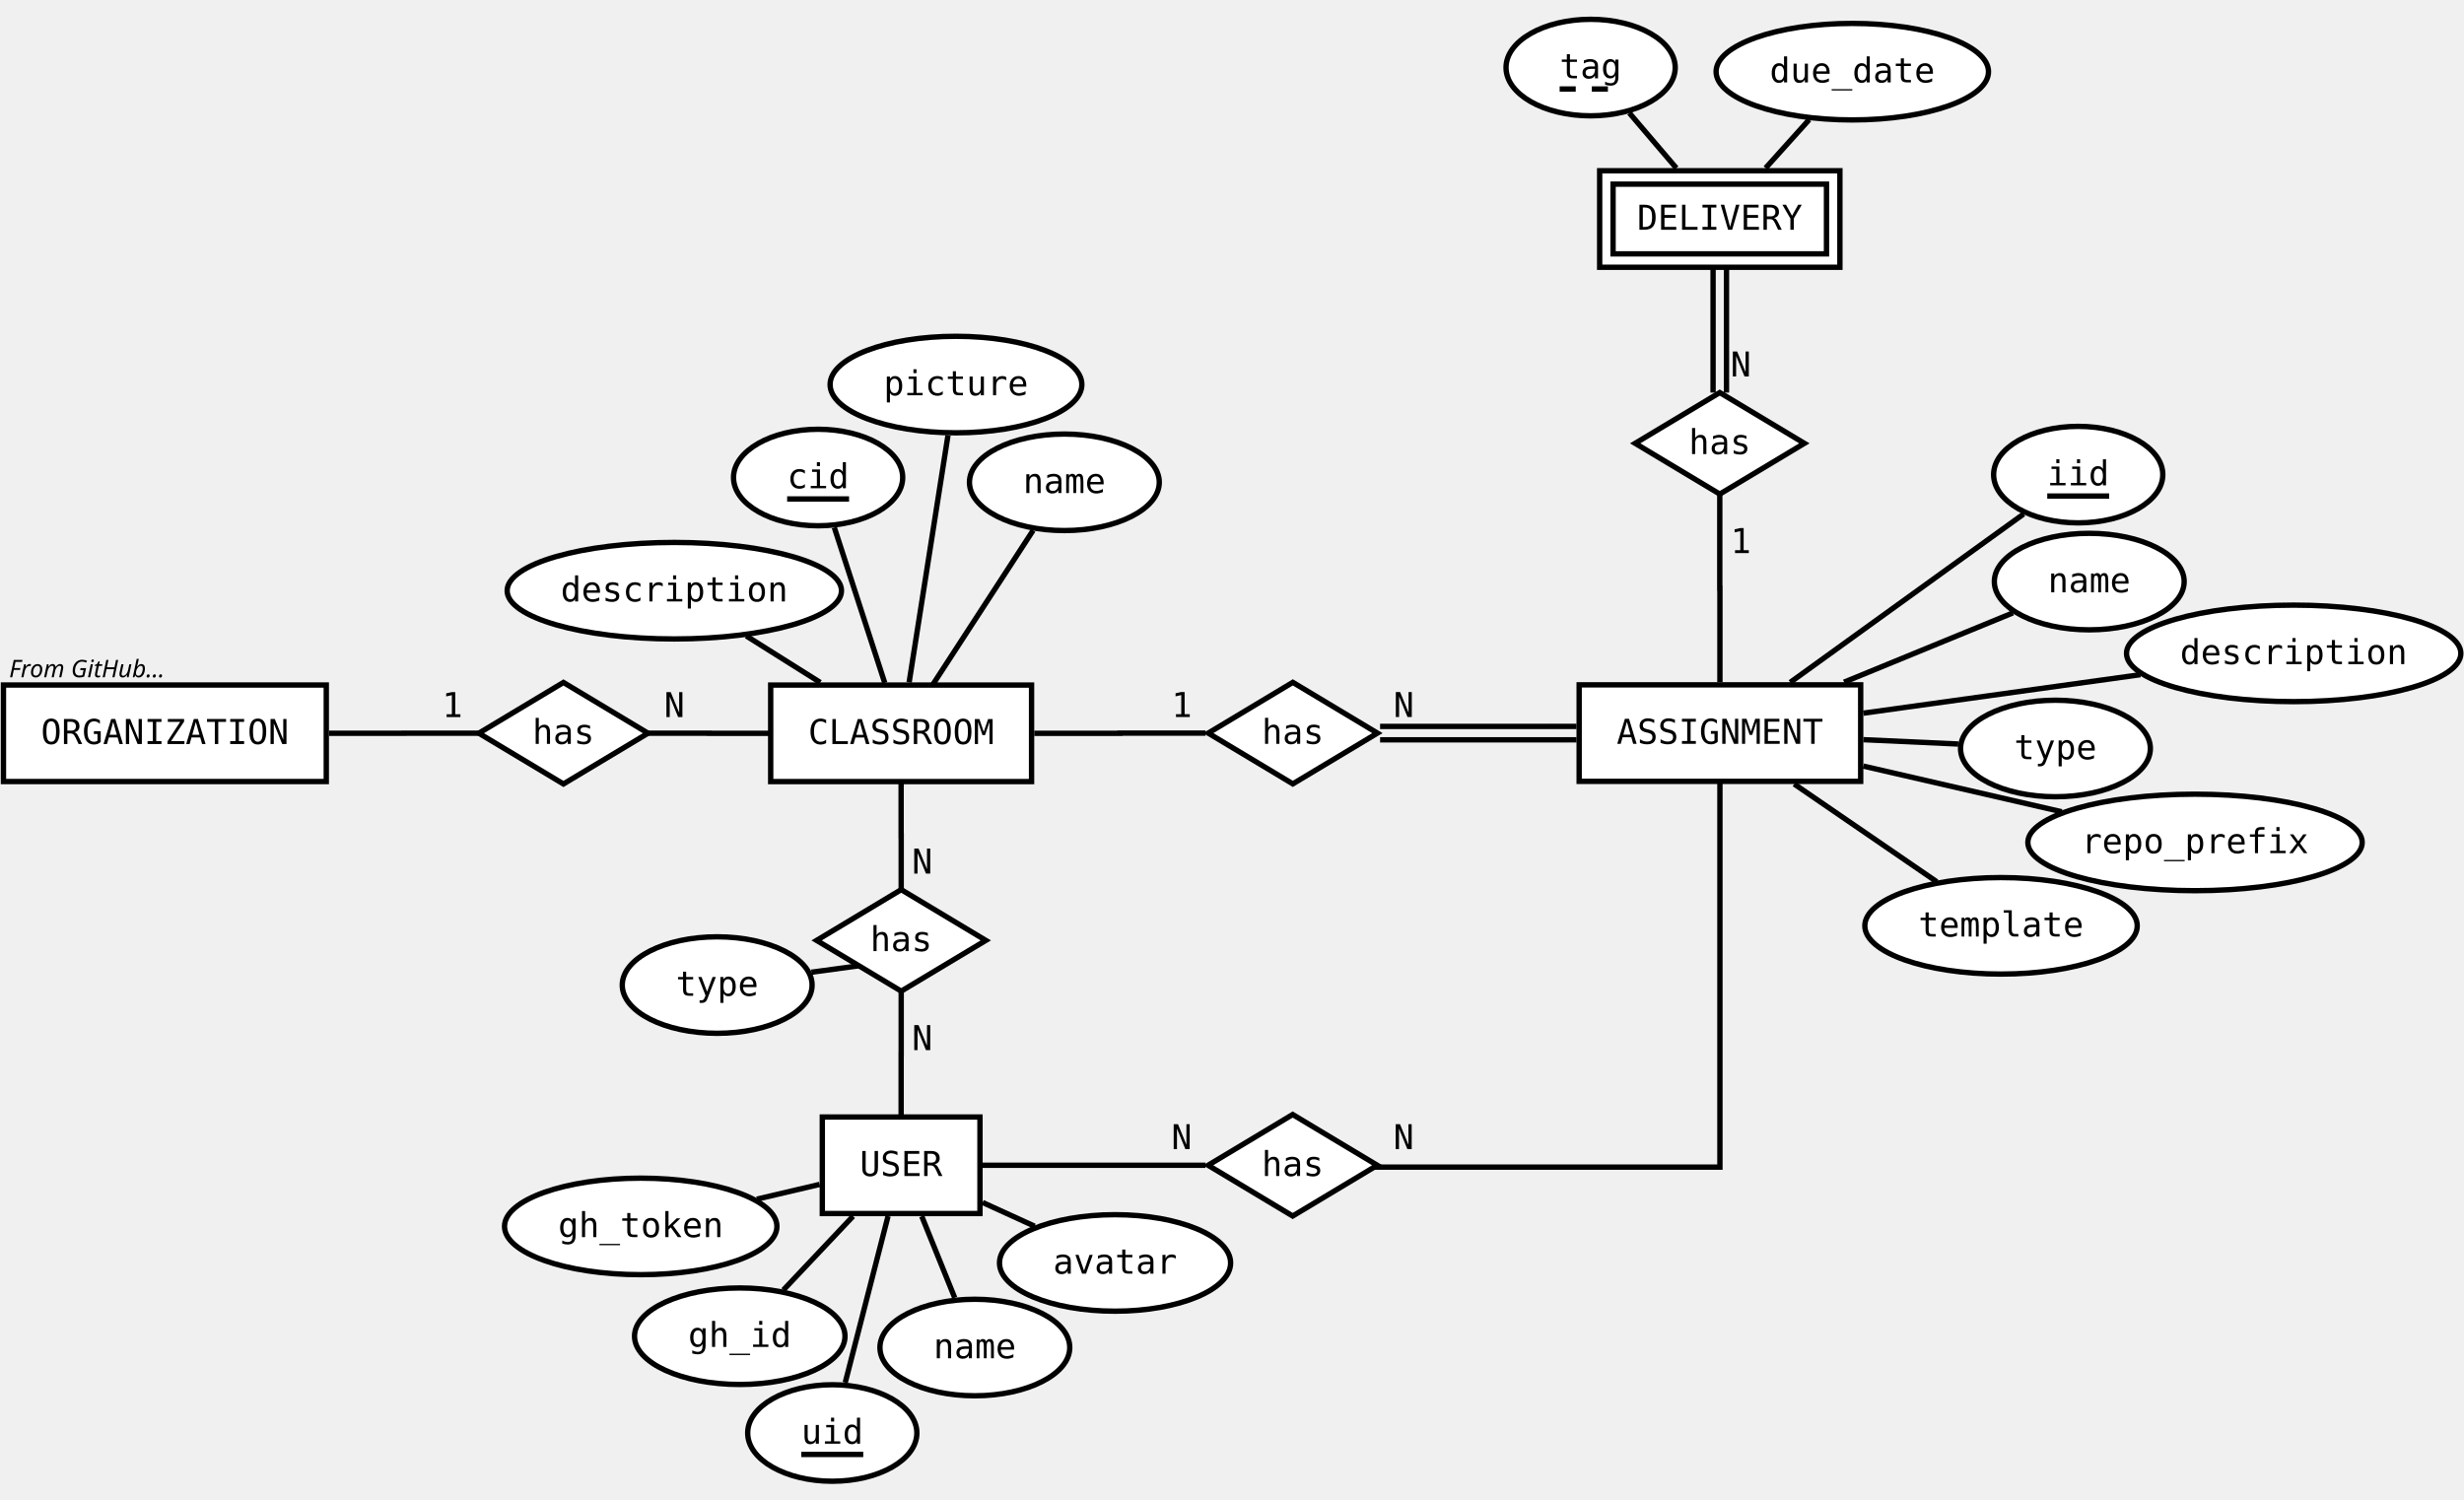
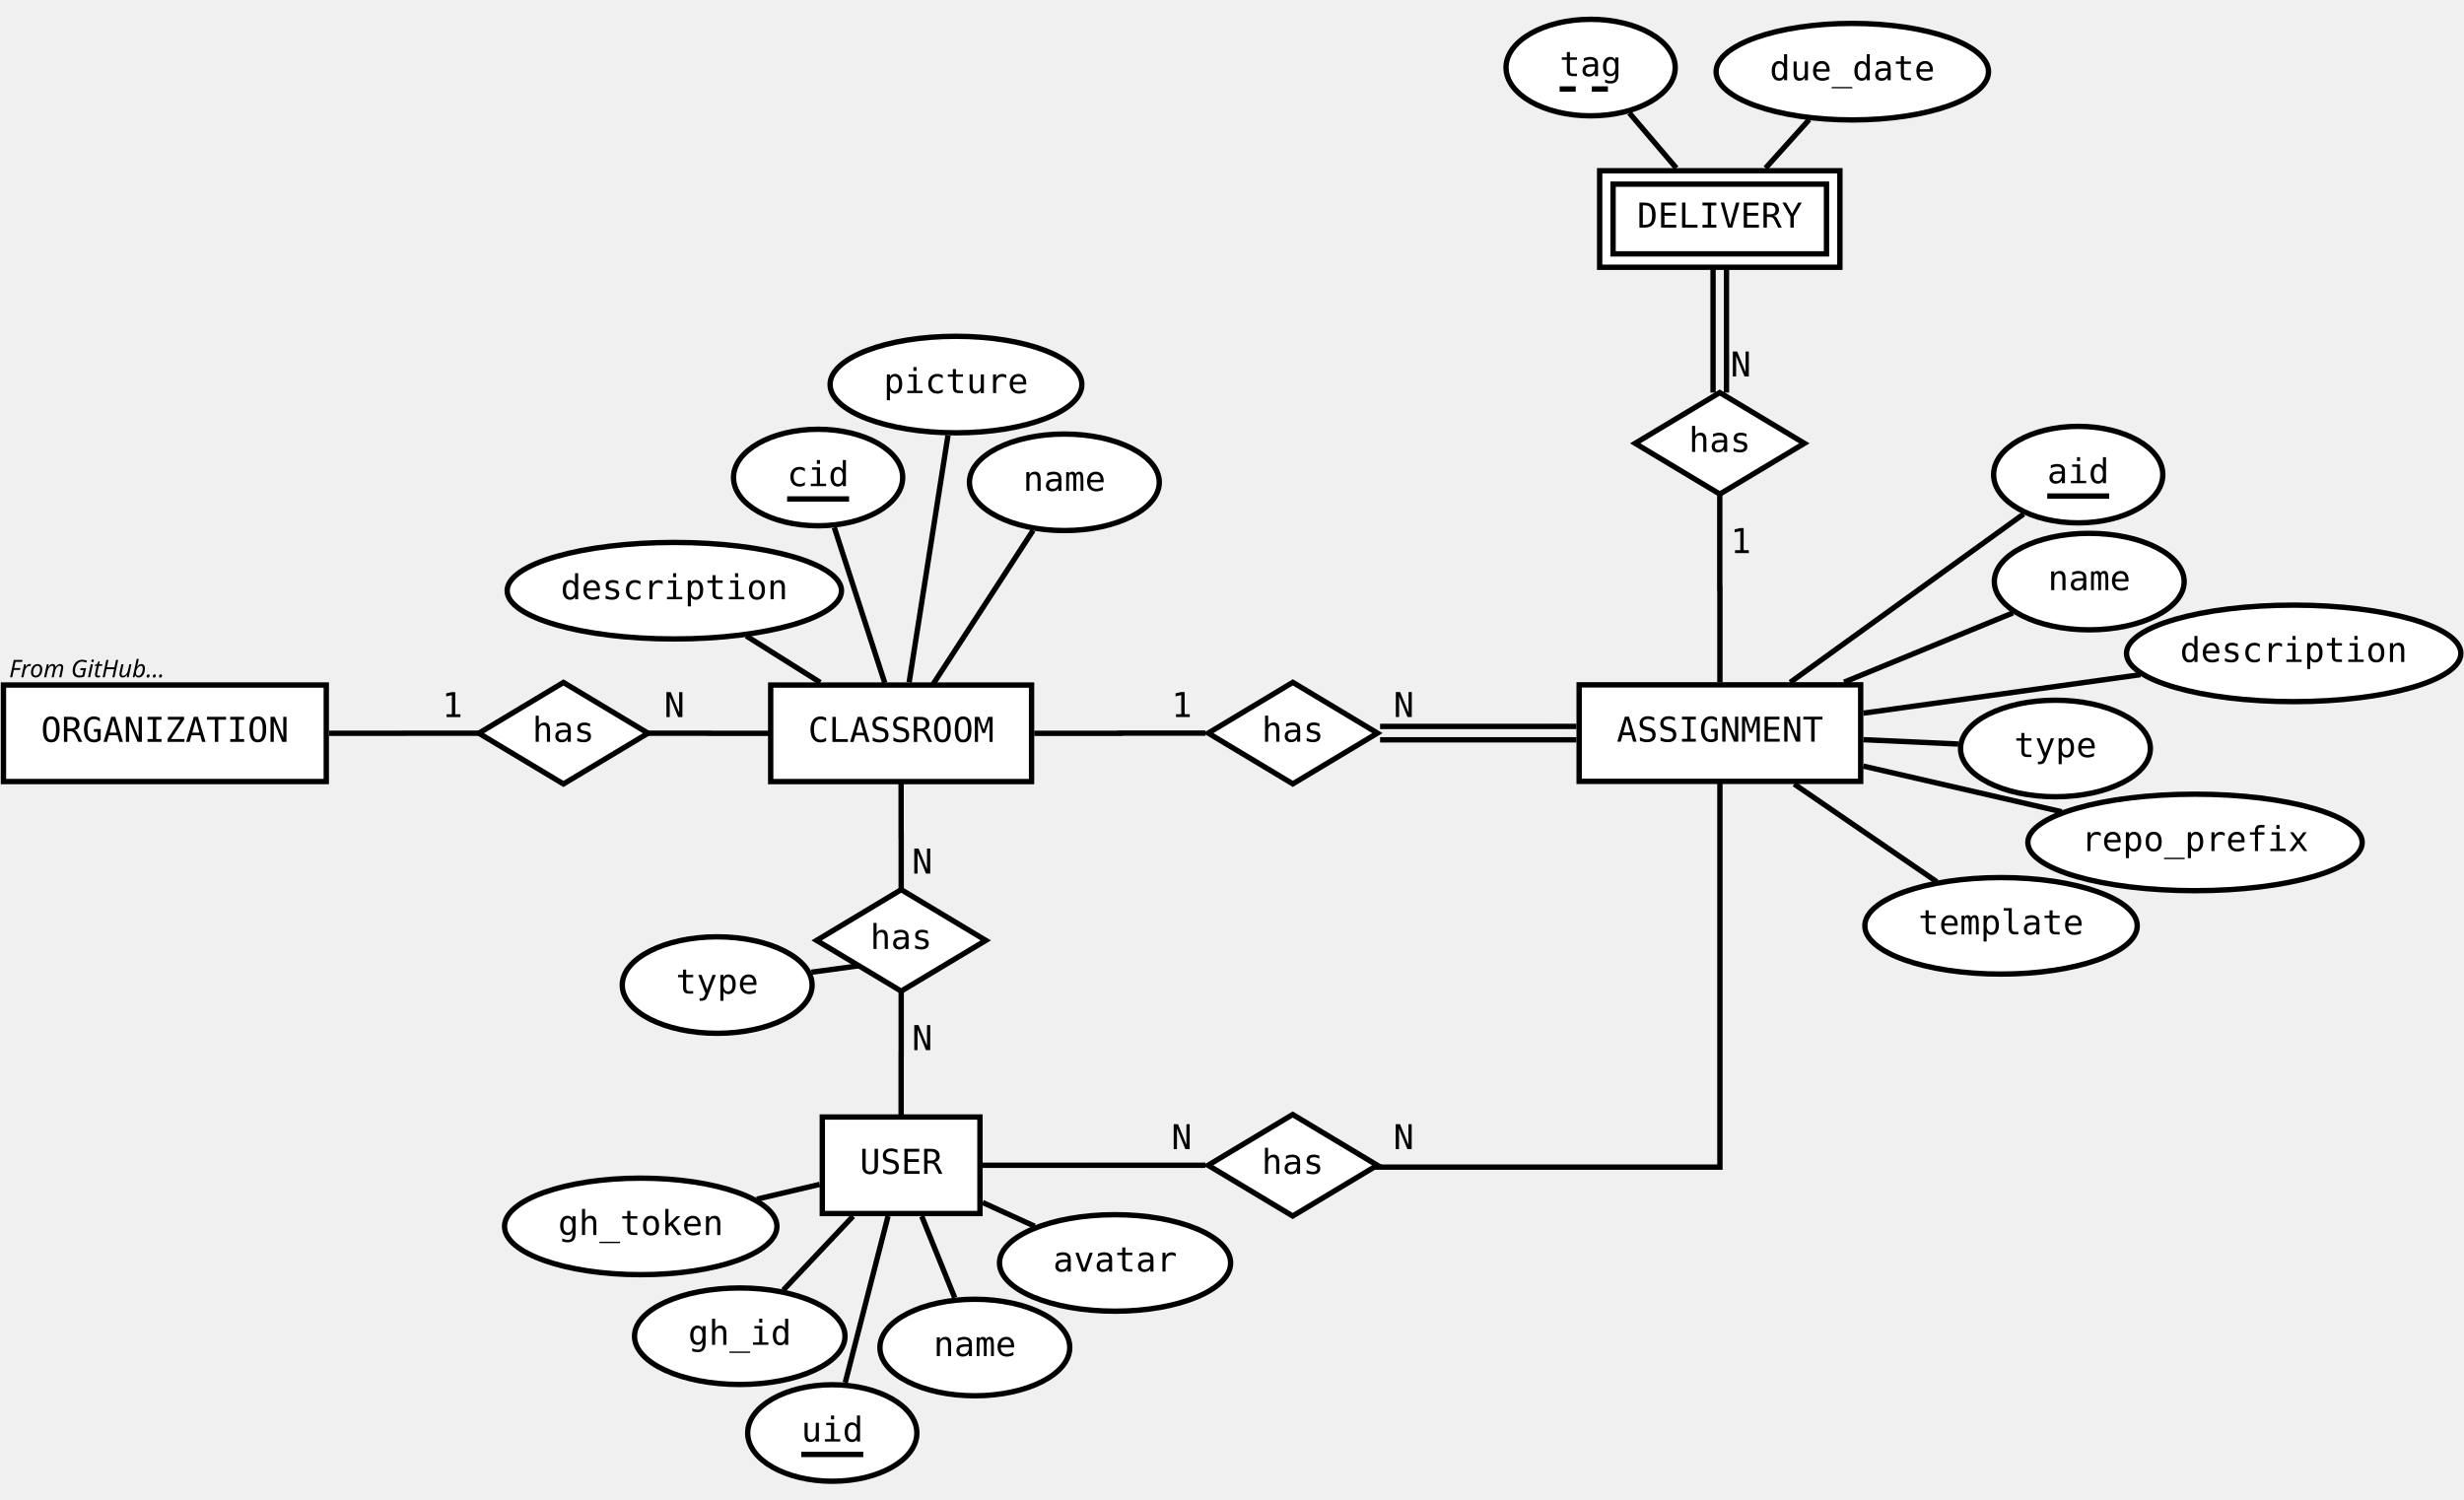
<svg xmlns="http://www.w3.org/2000/svg" width="46cm" height="28cm" viewBox="28 228 919 548">
  <g>
    <rect style="fill: #ffffff" x="315.442" y="477.828" width="97.3" height="36" />
    <rect style="fill: none; fill-opacity:0; stroke-width: 2; stroke: #000000" x="315.442" y="477.828" width="97.3" height="36" />
-     <text font-size="12.8" style="fill: #000000;text-anchor:middle;font-family:monospace;font-style:normal;font-weight:normal" x="364.092" y="499.828">CLASSROOM</text>
+     <text font-size="12.8" style="fill: #000000;text-anchor:middle;font-family:monospace;font-style:normal;font-weight:normal" x="364.092" y="499.028">CLASSROOM</text>
  </g>
  <g>
-     <rect style="fill: #ffffff" x="616.979" y="477.745" width="105" height="36" />
-     <rect style="fill: none; fill-opacity:0; stroke-width: 2; stroke: #000000" x="616.979" y="477.745" width="105" height="36" />
-     <text font-size="12.8" style="fill: #000000;text-anchor:middle;font-family:monospace;font-style:normal;font-weight:normal" x="669.479" y="499.745">ASSIGNMENT</text>
+     <rect style="fill: #ffffff" x="616.978" y="477.746" width="105" height="36" />
+     <rect style="fill: none; fill-opacity:0; stroke-width: 2; stroke: #000000" x="616.978" y="477.746" width="105" height="36" />
+     <text font-size="12.8" style="fill: #000000;text-anchor:middle;font-family:monospace;font-style:normal;font-weight:normal" x="669.478" y="498.946">ASSIGNMENT</text>
  </g>
  <g>
-     <rect style="fill: #ffffff" x="334.697" y="638.94" width="58.8" height="36" />
-     <rect style="fill: none; fill-opacity:0; stroke-width: 2; stroke: #000000" x="334.697" y="638.94" width="58.8" height="36" />
-     <text font-size="12.8" style="fill: #000000;text-anchor:middle;font-family:monospace;font-style:normal;font-weight:normal" x="364.097" y="660.94">USER</text>
+     <rect style="fill: #ffffff" x="334.696" y="638.94" width="58.8" height="36" />
+     <rect style="fill: none; fill-opacity:0; stroke-width: 2; stroke: #000000" x="334.696" y="638.94" width="58.8" height="36" />
+     <text font-size="12.8" style="fill: #000000;text-anchor:middle;font-family:monospace;font-style:normal;font-weight:normal" x="364.096" y="660.14">USER</text>
  </g>
  <g>
    <rect style="fill: #ffffff" x="29.293" y="477.81" width="120.4" height="36" />
    <rect style="fill: none; fill-opacity:0; stroke-width: 2; stroke: #000000" x="29.293" y="477.81" width="120.4" height="36" />
-     <text font-size="12.8" style="fill: #000000;text-anchor:middle;font-family:monospace;font-style:normal;font-weight:normal" x="89.493" y="499.81">ORGANIZATION</text>
+     <text font-size="12.8" style="fill: #000000;text-anchor:middle;font-family:monospace;font-style:normal;font-weight:normal" x="89.493" y="499.01">ORGANIZATION</text>
  </g>
  <g>
    <polygon style="fill: #ffffff" points="478.626,495.75 510.176,476.82 541.726,495.75 510.176,514.68 " />
    <polygon style="fill: none; fill-opacity:0; stroke-width: 2; stroke: #000000" points="478.626,495.75 510.176,476.82 541.726,495.75 510.176,514.68 " />
    <text font-size="12.8" style="fill: #000000;text-anchor:end;font-family:monospace;font-style:normal;font-weight:normal" x="472.626" y="489.75">1</text>
    <text font-size="12.8" style="fill: #000000;text-anchor:start;font-family:monospace;font-style:normal;font-weight:normal" x="547.726" y="489.75">N</text>
-     <text font-size="12.8" style="fill: #000000;text-anchor:middle;font-family:monospace;font-style:normal;font-weight:normal" x="510.176" y="499.75">has</text>
+     <text font-size="12.8" style="fill: #000000;text-anchor:middle;font-family:monospace;font-style:normal;font-weight:normal" x="510.176" y="498.95">has</text>
  </g>
  <polyline style="fill: none; fill-opacity:0; stroke-width: 2; stroke: #000000" points="413.748,495.828 445.691,495.828 445.691,495.75 477.634,495.75 " />
  <g>
-     <polyline style="fill: none; fill-opacity:0; stroke-width: 2; stroke: #000000" points="615.993,498.245 611.875,498.245 611.875,498.25 542.732,498.25 " />
-     <polyline style="fill: none; fill-opacity:0; stroke-width: 2; stroke: #000000" points="615.993,493.245 606.875,493.245 606.875,493.25 542.732,493.25 " />
+     <polyline style="fill: none; fill-opacity:0; stroke-width: 2; stroke: #000000" points="615.972,498.246 611.876,498.246 611.876,498.25 542.732,498.25 " />
+     <polyline style="fill: none; fill-opacity:0; stroke-width: 2; stroke: #000000" points="615.972,493.246 606.876,493.246 606.876,493.25 542.732,493.25 " />
  </g>
  <g>
-     <polygon style="fill: #ffffff" points="206.588,495.783 238.138,476.853 269.688,495.783 238.138,514.713 " />
-     <polygon style="fill: none; fill-opacity:0; stroke-width: 2; stroke: #000000" points="206.588,495.783 238.138,476.853 269.688,495.783 238.138,514.713 " />
-     <text font-size="12.8" style="fill: #000000;text-anchor:end;font-family:monospace;font-style:normal;font-weight:normal" x="200.588" y="489.783">1</text>
-     <text font-size="12.8" style="fill: #000000;text-anchor:start;font-family:monospace;font-style:normal;font-weight:normal" x="275.688" y="489.783">N</text>
-     <text font-size="12.8" style="fill: #000000;text-anchor:middle;font-family:monospace;font-style:normal;font-weight:normal" x="238.138" y="499.783">has</text>
+     <polygon style="fill: #ffffff" points="206.588,495.784 238.138,476.854 269.688,495.784 238.138,514.714 " />
+     <polygon style="fill: none; fill-opacity:0; stroke-width: 2; stroke: #000000" points="206.588,495.784 238.138,476.854 269.688,495.784 238.138,514.714 " />
+     <text font-size="12.8" style="fill: #000000;text-anchor:end;font-family:monospace;font-style:normal;font-weight:normal" x="200.588" y="489.784">1</text>
+     <text font-size="12.8" style="fill: #000000;text-anchor:start;font-family:monospace;font-style:normal;font-weight:normal" x="275.688" y="489.784">N</text>
+     <text font-size="12.8" style="fill: #000000;text-anchor:middle;font-family:monospace;font-style:normal;font-weight:normal" x="238.138" y="498.984">has</text>
  </g>
  <g>
-     <polygon style="fill: #ffffff" points="332.571,573.065 364.121,554.135 395.671,573.065 364.121,591.995 " />
-     <polygon style="fill: none; fill-opacity:0; stroke-width: 2; stroke: #000000" points="332.571,573.065 364.121,554.135 395.671,573.065 364.121,591.995 " />
-     <text font-size="12.8" style="fill: #000000;text-anchor:start;font-family:monospace;font-style:normal;font-weight:normal" x="368.121" y="548.135">N</text>
-     <text font-size="12.8" style="fill: #000000;text-anchor:start;font-family:monospace;font-style:normal;font-weight:normal" x="368.121" y="613.995">N</text>
-     <text font-size="12.8" style="fill: #000000;text-anchor:middle;font-family:monospace;font-style:normal;font-weight:normal" x="364.121" y="577.065">has</text>
+     <polygon style="fill: #ffffff" points="332.572,573.064 364.122,554.134 395.672,573.064 364.122,591.994 " />
+     <polygon style="fill: none; fill-opacity:0; stroke-width: 2; stroke: #000000" points="332.572,573.064 364.122,554.134 395.672,573.064 364.122,591.994 " />
+     <text font-size="12.8" style="fill: #000000;text-anchor:start;font-family:monospace;font-style:normal;font-weight:normal" x="368.122" y="548.134">N</text>
+     <text font-size="12.8" style="fill: #000000;text-anchor:start;font-family:monospace;font-style:normal;font-weight:normal" x="368.122" y="613.994">N</text>
+     <text font-size="12.8" style="fill: #000000;text-anchor:middle;font-family:monospace;font-style:normal;font-weight:normal" x="364.122" y="576.264">has</text>
  </g>
-   <polyline style="fill: none; fill-opacity:0; stroke-width: 2; stroke: #000000" points="364.092,513.828 364.092,533.981 364.121,533.981 364.121,554.135 " />
-   <polyline style="fill: none; fill-opacity:0; stroke-width: 2; stroke: #000000" points="364.121,591.995 364.121,615.468 364.097,615.468 364.097,638.94 " />
+   <polyline style="fill: none; fill-opacity:0; stroke-width: 2; stroke: #000000" points="364.092,513.828 364.092,533.981 364.122,533.981 364.122,554.134 " />
+   <polyline style="fill: none; fill-opacity:0; stroke-width: 2; stroke: #000000" points="364.122,591.994 364.122,615.467 364.096,615.467 364.096,638.94 " />
  <g>
-     <ellipse style="fill: #ffffff" cx="295.485" cy="589.721" rx="35.4" ry="18" />
-     <ellipse style="fill: none; fill-opacity:0; stroke-width: 2; stroke: #000000" cx="295.485" cy="589.721" rx="35.4" ry="18" />
-     <text font-size="12.8" style="fill: #000000;text-anchor:middle;font-family:monospace;font-style:normal;font-weight:normal" x="295.485" y="593.721">type</text>
+     <ellipse style="fill: #ffffff" cx="295.486" cy="589.722" rx="35.4" ry="18" />
+     <ellipse style="fill: none; fill-opacity:0; stroke-width: 2; stroke: #000000" cx="295.486" cy="589.722" rx="35.4" ry="18" />
+     <text font-size="12.8" style="fill: #000000;text-anchor:middle;font-family:monospace;font-style:normal;font-weight:normal" x="295.486" y="592.922">type</text>
  </g>
  <line style="fill: none; fill-opacity:0; stroke-width: 2; stroke: #000000" x1="330.64" y1="584.939" x2="348.346" y2="582.53" />
  <g>
-     <polygon style="fill: #ffffff" points="478.585,656.937 510.135,638.007 541.685,656.937 510.135,675.867 " />
-     <polygon style="fill: none; fill-opacity:0; stroke-width: 2; stroke: #000000" points="478.585,656.937 510.135,638.007 541.685,656.937 510.135,675.867 " />
-     <text font-size="12.8" style="fill: #000000;text-anchor:end;font-family:monospace;font-style:normal;font-weight:normal" x="472.585" y="650.937">N</text>
-     <text font-size="12.8" style="fill: #000000;text-anchor:start;font-family:monospace;font-style:normal;font-weight:normal" x="547.685" y="650.937">N</text>
-     <text font-size="12.8" style="fill: #000000;text-anchor:middle;font-family:monospace;font-style:normal;font-weight:normal" x="510.135" y="660.937">has</text>
+     <polygon style="fill: #ffffff" points="478.586,656.936 510.136,638.006 541.686,656.936 510.136,675.866 " />
+     <polygon style="fill: none; fill-opacity:0; stroke-width: 2; stroke: #000000" points="478.586,656.936 510.136,638.006 541.686,656.936 510.136,675.866 " />
+     <text font-size="12.8" style="fill: #000000;text-anchor:end;font-family:monospace;font-style:normal;font-weight:normal" x="472.586" y="650.936">N</text>
+     <text font-size="12.8" style="fill: #000000;text-anchor:start;font-family:monospace;font-style:normal;font-weight:normal" x="547.686" y="650.936">N</text>
+     <text font-size="12.8" style="fill: #000000;text-anchor:middle;font-family:monospace;font-style:normal;font-weight:normal" x="510.136" y="660.136">has</text>
  </g>
-   <polyline style="fill: none; fill-opacity:0; stroke-width: 2; stroke: #000000" points="393.497,656.94 435.545,656.94 435.545,656.937 477.593,656.937 " />
-   <polyline style="fill: none; fill-opacity:0; stroke-width: 2; stroke: #000000" points="541.685,656.937 541.685,657.628 669.479,657.628 669.479,513.745 " />
-   <text font-size="9.031" style="fill: #000000;text-anchor:start;font-family:sans-serif;font-style:oblique;font-weight:normal" x="31.393" y="474.914">
-     <tspan x="31.393" y="474.914">From GitHub...</tspan>
+   <polyline style="fill: none; fill-opacity:0; stroke-width: 2; stroke: #000000" points="393.496,656.94 435.545,656.94 435.545,656.936 477.594,656.936 " />
+   <polyline style="fill: none; fill-opacity:0; stroke-width: 2; stroke: #000000" points="541.686,656.936 541.686,657.628 669.478,657.628 669.478,513.746 " />
+   <text font-size="9.031" style="fill: #000000;text-anchor:start;font-family:sans-serif;font-style:oblique;font-weight:normal" x="31.394" y="474.914">
+     <tspan x="31.394" y="474.914">From GitHub...</tspan>
  </text>
  <g>
-     <ellipse style="fill: #ffffff" cx="333.13" cy="400.415" rx="31.55" ry="18" />
-     <ellipse style="fill: none; fill-opacity:0; stroke-width: 2; stroke: #000000" cx="333.13" cy="400.415" rx="31.55" ry="18" />
-     <text font-size="12.8" style="fill: #000000;text-anchor:middle;font-family:monospace;font-style:normal;font-weight:normal" x="333.13" y="404.415">cid</text>
-     <line style="fill: none; fill-opacity:0; stroke-width: 2; stroke: #000000" x1="321.58" y1="408.415" x2="344.68" y2="408.415" />
+     <ellipse style="fill: #ffffff" cx="333.13" cy="400.414" rx="31.55" ry="18" />
+     <ellipse style="fill: none; fill-opacity:0; stroke-width: 2; stroke: #000000" cx="333.13" cy="400.414" rx="31.55" ry="18" />
+     <text font-size="12.8" style="fill: #000000;text-anchor:middle;font-family:monospace;font-style:normal;font-weight:normal" x="333.13" y="403.614">cid</text>
+     <line style="fill: none; fill-opacity:0; stroke-width: 2; stroke: #000000" x1="321.58" y1="408.414" x2="344.68" y2="408.414" />
  </g>
  <g>
-     <ellipse style="fill: #ffffff" cx="424.979" cy="402.199" rx="35.4" ry="18" />
-     <ellipse style="fill: none; fill-opacity:0; stroke-width: 2; stroke: #000000" cx="424.979" cy="402.199" rx="35.4" ry="18" />
-     <text font-size="12.8" style="fill: #000000;text-anchor:middle;font-family:monospace;font-style:normal;font-weight:normal" x="424.979" y="406.199">name</text>
+     <ellipse style="fill: #ffffff" cx="424.978" cy="402.198" rx="35.4" ry="18" />
+     <ellipse style="fill: none; fill-opacity:0; stroke-width: 2; stroke: #000000" cx="424.978" cy="402.198" rx="35.4" ry="18" />
+     <text font-size="12.8" style="fill: #000000;text-anchor:middle;font-family:monospace;font-style:normal;font-weight:normal" x="424.978" y="405.398">name</text>
  </g>
  <g>
    <ellipse style="fill: #ffffff" cx="279.502" cy="442.63" rx="62.35" ry="18" />
    <ellipse style="fill: none; fill-opacity:0; stroke-width: 2; stroke: #000000" cx="279.502" cy="442.63" rx="62.35" ry="18" />
-     <text font-size="12.8" style="fill: #000000;text-anchor:middle;font-family:monospace;font-style:normal;font-weight:normal" x="279.502" y="446.63">description</text>
+     <text font-size="12.8" style="fill: #000000;text-anchor:middle;font-family:monospace;font-style:normal;font-weight:normal" x="279.502" y="445.83">description</text>
  </g>
  <g>
-     <ellipse style="fill: #ffffff" cx="443.881" cy="693.369" rx="43.1" ry="18" />
-     <ellipse style="fill: none; fill-opacity:0; stroke-width: 2; stroke: #000000" cx="443.881" cy="693.369" rx="43.1" ry="18" />
-     <text font-size="12.8" style="fill: #000000;text-anchor:middle;font-family:monospace;font-style:normal;font-weight:normal" x="443.881" y="697.369">avatar</text>
+     <ellipse style="fill: #ffffff" cx="443.882" cy="693.37" rx="43.1" ry="18" />
+     <ellipse style="fill: none; fill-opacity:0; stroke-width: 2; stroke: #000000" cx="443.882" cy="693.37" rx="43.1" ry="18" />
+     <text font-size="12.8" style="fill: #000000;text-anchor:middle;font-family:monospace;font-style:normal;font-weight:normal" x="443.882" y="696.57">avatar</text>
  </g>
  <g>
    <ellipse style="fill: #ffffff" cx="384.552" cy="365.74" rx="46.95" ry="18" />
    <ellipse style="fill: none; fill-opacity:0; stroke-width: 2; stroke: #000000" cx="384.552" cy="365.74" rx="46.95" ry="18" />
-     <text font-size="12.8" style="fill: #000000;text-anchor:middle;font-family:monospace;font-style:normal;font-weight:normal" x="384.552" y="369.74">picture</text>
+     <text font-size="12.8" style="fill: #000000;text-anchor:middle;font-family:monospace;font-style:normal;font-weight:normal" x="384.552" y="368.94">picture</text>
  </g>
-   <line style="fill: none; fill-opacity:0; stroke-width: 2; stroke: #000000" x1="339.181" y1="419.062" x2="357.984" y2="477.006" />
-   <line style="fill: none; fill-opacity:0; stroke-width: 2; stroke: #000000" x1="381.573" y1="384.685" x2="367.08" y2="476.828" />
+   <line style="fill: none; fill-opacity:0; stroke-width: 2; stroke: #000000" x1="339.181" y1="419.061" x2="357.984" y2="477.006" />
+   <line style="fill: none; fill-opacity:0; stroke-width: 2; stroke: #000000" x1="381.572" y1="384.685" x2="367.08" y2="476.828" />
  <line style="fill: none; fill-opacity:0; stroke-width: 2; stroke: #000000" x1="413.317" y1="420.131" x2="375.984" y2="477.541" />
-   <line style="fill: none; fill-opacity:0; stroke-width: 2; stroke: #000000" x1="306.36" y1="459.52" x2="333.94" y2="476.866" />
-   <polyline style="fill: none; fill-opacity:0; stroke-width: 2; stroke: #000000" points="150.701,495.81 178.644,495.81 178.644,495.783 206.588,495.783 " />
-   <polyline style="fill: none; fill-opacity:0; stroke-width: 2; stroke: #000000" points="315.442,495.828 292.565,495.828 292.565,495.783 269.688,495.783 " />
-   <line style="fill: none; fill-opacity:0; stroke-width: 2; stroke: #000000" x1="394.493" y1="670.819" x2="413.874" y2="679.668" />
+   <line style="fill: none; fill-opacity:0; stroke-width: 2; stroke: #000000" x1="306.36" y1="459.521" x2="333.94" y2="476.866" />
+   <polyline style="fill: none; fill-opacity:0; stroke-width: 2; stroke: #000000" points="150.701,495.81 178.644,495.81 178.644,495.784 206.588,495.784 " />
+   <polyline style="fill: none; fill-opacity:0; stroke-width: 2; stroke: #000000" points="315.442,495.828 292.565,495.828 292.565,495.784 269.688,495.784 " />
+   <line style="fill: none; fill-opacity:0; stroke-width: 2; stroke: #000000" x1="394.493" y1="670.819" x2="413.879" y2="679.671" />
  <g>
-     <ellipse style="fill: #ffffff" cx="803.114" cy="399.331" rx="31.55" ry="18" />
-     <ellipse style="fill: none; fill-opacity:0; stroke-width: 2; stroke: #000000" cx="803.114" cy="399.331" rx="31.55" ry="18" />
-     <text font-size="12.8" style="fill: #000000;text-anchor:middle;font-family:monospace;font-style:normal;font-weight:normal" x="803.114" y="403.331">iid</text>
-     <line style="fill: none; fill-opacity:0; stroke-width: 2; stroke: #000000" x1="791.564" y1="407.331" x2="814.664" y2="407.331" />
+     <ellipse style="fill: #ffffff" cx="803.114" cy="399.33" rx="31.55" ry="18" />
+     <ellipse style="fill: none; fill-opacity:0; stroke-width: 2; stroke: #000000" cx="803.114" cy="399.33" rx="31.55" ry="18" />
+     <text font-size="12.8" style="fill: #000000;text-anchor:middle;font-family:monospace;font-style:normal;font-weight:normal" x="803.114" y="402.53">aid</text>
+     <line style="fill: none; fill-opacity:0; stroke-width: 2; stroke: #000000" x1="791.564" y1="407.33" x2="814.664" y2="407.33" />
  </g>
  <g>
-     <ellipse style="fill: #ffffff" cx="807.228" cy="439.229" rx="35.4" ry="18" />
-     <ellipse style="fill: none; fill-opacity:0; stroke-width: 2; stroke: #000000" cx="807.228" cy="439.229" rx="35.4" ry="18" />
-     <text font-size="12.8" style="fill: #000000;text-anchor:middle;font-family:monospace;font-style:normal;font-weight:normal" x="807.228" y="443.229">name</text>
+     <ellipse style="fill: #ffffff" cx="807.228" cy="439.23" rx="35.4" ry="18" />
+     <ellipse style="fill: none; fill-opacity:0; stroke-width: 2; stroke: #000000" cx="807.228" cy="439.23" rx="35.4" ry="18" />
+     <text font-size="12.8" style="fill: #000000;text-anchor:middle;font-family:monospace;font-style:normal;font-weight:normal" x="807.228" y="442.43">name</text>
  </g>
  <g>
    <ellipse style="fill: #ffffff" cx="883.476" cy="466.008" rx="62.35" ry="18" />
    <ellipse style="fill: none; fill-opacity:0; stroke-width: 2; stroke: #000000" cx="883.476" cy="466.008" rx="62.35" ry="18" />
-     <text font-size="12.8" style="fill: #000000;text-anchor:middle;font-family:monospace;font-style:normal;font-weight:normal" x="883.476" y="470.008">description</text>
+     <text font-size="12.8" style="fill: #000000;text-anchor:middle;font-family:monospace;font-style:normal;font-weight:normal" x="883.476" y="469.208">description</text>
  </g>
  <g>
-     <ellipse style="fill: #ffffff" cx="846.678" cy="536.525" rx="62.35" ry="18" />
-     <ellipse style="fill: none; fill-opacity:0; stroke-width: 2; stroke: #000000" cx="846.678" cy="536.525" rx="62.35" ry="18" />
-     <text font-size="12.8" style="fill: #000000;text-anchor:middle;font-family:monospace;font-style:normal;font-weight:normal" x="846.678" y="540.525">repo_prefix</text>
+     <ellipse style="fill: #ffffff" cx="846.678" cy="536.526" rx="62.35" ry="18" />
+     <ellipse style="fill: none; fill-opacity:0; stroke-width: 2; stroke: #000000" cx="846.678" cy="536.526" rx="62.35" ry="18" />
+     <text font-size="12.8" style="fill: #000000;text-anchor:middle;font-family:monospace;font-style:normal;font-weight:normal" x="846.678" y="539.726">repo_prefix</text>
  </g>
  <g>
-     <ellipse style="fill: #ffffff" cx="794.624" cy="501.481" rx="35.4" ry="18" />
-     <ellipse style="fill: none; fill-opacity:0; stroke-width: 2; stroke: #000000" cx="794.624" cy="501.481" rx="35.4" ry="18" />
-     <text font-size="12.8" style="fill: #000000;text-anchor:middle;font-family:monospace;font-style:normal;font-weight:normal" x="794.624" y="505.481">type</text>
+     <ellipse style="fill: #ffffff" cx="794.624" cy="501.48" rx="35.4" ry="18" />
+     <ellipse style="fill: none; fill-opacity:0; stroke-width: 2; stroke: #000000" cx="794.624" cy="501.48" rx="35.4" ry="18" />
+     <text font-size="12.8" style="fill: #000000;text-anchor:middle;font-family:monospace;font-style:normal;font-weight:normal" x="794.624" y="504.68">type</text>
  </g>
  <g>
    <ellipse style="fill: #ffffff" cx="774.326" cy="567.626" rx="50.8" ry="18" />
    <ellipse style="fill: none; fill-opacity:0; stroke-width: 2; stroke: #000000" cx="774.326" cy="567.626" rx="50.8" ry="18" />
-     <text font-size="12.8" style="fill: #000000;text-anchor:middle;font-family:monospace;font-style:normal;font-weight:normal" x="774.326" y="571.626">template</text>
+     <text font-size="12.8" style="fill: #000000;text-anchor:middle;font-family:monospace;font-style:normal;font-weight:normal" x="774.326" y="570.826">template</text>
  </g>
-   <line style="fill: none; fill-opacity:0; stroke-width: 2; stroke: #000000" x1="758.373" y1="499.82" x2="722.985" y2="498.198" />
-   <line style="fill: none; fill-opacity:0; stroke-width: 2; stroke: #000000" x1="750.367" y1="551.2" x2="697.188" y2="514.742" />
-   <line style="fill: none; fill-opacity:0; stroke-width: 2; stroke: #000000" x1="796.96" y1="525.083" x2="722.972" y2="508.056" />
-   <line style="fill: none; fill-opacity:0; stroke-width: 2; stroke: #000000" x1="782.739" y1="414.031" x2="695.71" y2="476.82" />
-   <line style="fill: none; fill-opacity:0; stroke-width: 2; stroke: #000000" x1="778.76" y1="450.909" x2="715.787" y2="476.746" />
-   <line style="fill: none; fill-opacity:0; stroke-width: 2; stroke: #000000" x1="826.306" y1="473.953" x2="722.984" y2="488.31" />
+   <line style="fill: none; fill-opacity:0; stroke-width: 2; stroke: #000000" x1="758.373" y1="499.819" x2="722.984" y2="498.198" />
+   <line style="fill: none; fill-opacity:0; stroke-width: 2; stroke: #000000" x1="750.367" y1="551.2" x2="697.187" y2="514.743" />
+   <line style="fill: none; fill-opacity:0; stroke-width: 2; stroke: #000000" x1="796.959" y1="525.084" x2="722.971" y2="508.057" />
+   <line style="fill: none; fill-opacity:0; stroke-width: 2; stroke: #000000" x1="782.739" y1="414.03" x2="695.709" y2="476.821" />
+   <line style="fill: none; fill-opacity:0; stroke-width: 2; stroke: #000000" x1="778.76" y1="450.91" x2="715.787" y2="476.746" />
+   <line style="fill: none; fill-opacity:0; stroke-width: 2; stroke: #000000" x1="826.306" y1="473.953" x2="722.984" y2="488.311" />
  <g>
-     <rect style="fill: #ffffff" x="624.627" y="285.993" width="89.6" height="36" />
-     <rect style="fill: none; fill-opacity:0; stroke-width: 2; stroke: #000000" x="624.627" y="285.993" width="89.6" height="36" />
-     <rect style="fill: none; fill-opacity:0; stroke-width: 2; stroke: #000000" x="629.627" y="290.993" width="79.6" height="26" />
-     <text font-size="12.8" style="fill: #000000;text-anchor:middle;font-family:monospace;font-style:normal;font-weight:normal" x="669.427" y="307.993">DELIVERY</text>
+     <rect style="fill: #ffffff" x="624.626" y="285.992" width="89.6" height="36" />
+     <rect style="fill: none; fill-opacity:0; stroke-width: 2; stroke: #000000" x="624.626" y="285.992" width="89.6" height="36" />
+     <rect style="fill: none; fill-opacity:0; stroke-width: 2; stroke: #000000" x="629.626" y="290.992" width="79.6" height="26" />
+     <text font-size="12.8" style="fill: #000000;text-anchor:middle;font-family:monospace;font-style:normal;font-weight:normal" x="669.426" y="307.192">DELIVERY</text>
  </g>
  <g>
-     <polygon style="fill: #ffffff" points="637.876,387.663 669.426,368.733 700.976,387.663 669.426,406.593 " />
-     <polygon style="fill: none; fill-opacity:0; stroke-width: 2; stroke: #000000" points="637.876,387.663 669.426,368.733 700.976,387.663 669.426,406.593 " />
-     <text font-size="12.8" style="fill: #000000;text-anchor:start;font-family:monospace;font-style:normal;font-weight:normal" x="673.426" y="362.733">N</text>
-     <text font-size="12.8" style="fill: #000000;text-anchor:start;font-family:monospace;font-style:normal;font-weight:normal" x="673.426" y="428.593">1</text>
-     <text font-size="12.8" style="fill: #000000;text-anchor:middle;font-family:monospace;font-style:normal;font-weight:normal" x="669.426" y="391.663">has</text>
+     <polygon style="fill: #ffffff" points="637.876,387.664 669.426,368.734 700.976,387.664 669.426,406.594 " />
+     <polygon style="fill: none; fill-opacity:0; stroke-width: 2; stroke: #000000" points="637.876,387.664 669.426,368.734 700.976,387.664 669.426,406.594 " />
+     <text font-size="12.8" style="fill: #000000;text-anchor:start;font-family:monospace;font-style:normal;font-weight:normal" x="673.426" y="362.734">N</text>
+     <text font-size="12.8" style="fill: #000000;text-anchor:start;font-family:monospace;font-style:normal;font-weight:normal" x="673.426" y="428.594">1</text>
+     <text font-size="12.8" style="fill: #000000;text-anchor:middle;font-family:monospace;font-style:normal;font-weight:normal" x="669.426" y="390.864">has</text>
  </g>
  <g>
-     <polyline style="fill: none; fill-opacity:0; stroke-width: 2; stroke: #000000" points="666.926,368.733 666.926,342.863 666.927,342.863 666.927,321.993 " />
-     <polyline style="fill: none; fill-opacity:0; stroke-width: 2; stroke: #000000" points="671.926,368.733 671.926,347.863 671.927,347.863 671.927,321.993 " />
+     <polyline style="fill: none; fill-opacity:0; stroke-width: 2; stroke: #000000" points="666.926,368.734 666.926,367.734 666.926,327.992 666.926,321.992 " />
+     <polyline style="fill: none; fill-opacity:0; stroke-width: 2; stroke: #000000" points="671.926,368.734 671.926,362.734 671.926,322.992 671.926,321.992 " />
  </g>
-   <polyline style="fill: none; fill-opacity:0; stroke-width: 2; stroke: #000000" points="669.426,406.593 669.426,441.665 669.479,441.665 669.479,476.736 " />
+   <polyline style="fill: none; fill-opacity:0; stroke-width: 2; stroke: #000000" points="669.426,406.594 669.426,441.665 669.478,441.665 669.478,476.737 " />
  <g>
    <ellipse style="fill: #ffffff" cx="621.254" cy="247.506" rx="31.55" ry="18" />
    <ellipse style="fill: none; fill-opacity:0; stroke-width: 2; stroke: #000000" cx="621.254" cy="247.506" rx="31.55" ry="18" />
-     <text font-size="12.8" style="fill: #000000;text-anchor:middle;font-family:monospace;font-style:normal;font-weight:normal" x="621.254" y="251.506">tag</text>
+     <text font-size="12.8" style="fill: #000000;text-anchor:middle;font-family:monospace;font-style:normal;font-weight:normal" x="621.254" y="250.706">tag</text>
    <line style="fill: none; fill-opacity:0; stroke-width: 2; stroke-dasharray: 6; stroke: #000000" x1="609.704" y1="255.506" x2="632.804" y2="255.506" />
  </g>
  <g>
-     <ellipse style="fill: #ffffff" cx="718.855" cy="249.039" rx="50.8" ry="18" />
-     <ellipse style="fill: none; fill-opacity:0; stroke-width: 2; stroke: #000000" cx="718.855" cy="249.039" rx="50.8" ry="18" />
-     <text font-size="12.8" style="fill: #000000;text-anchor:middle;font-family:monospace;font-style:normal;font-weight:normal" x="718.855" y="253.039">due_date</text>
+     <ellipse style="fill: #ffffff" cx="718.856" cy="249.038" rx="50.8" ry="18" />
+     <ellipse style="fill: none; fill-opacity:0; stroke-width: 2; stroke: #000000" cx="718.856" cy="249.038" rx="50.8" ry="18" />
+     <text font-size="12.8" style="fill: #000000;text-anchor:middle;font-family:monospace;font-style:normal;font-weight:normal" x="718.856" y="252.238">due_date</text>
  </g>
-   <line style="fill: none; fill-opacity:0; stroke-width: 2; stroke: #000000" x1="635.702" y1="264.448" x2="653.232" y2="285.003" />
-   <line style="fill: none; fill-opacity:0; stroke-width: 2; stroke: #000000" x1="702.769" y1="266.923" x2="686.52" y2="284.988" />
+   <line style="fill: none; fill-opacity:0; stroke-width: 2; stroke: #000000" x1="635.702" y1="264.448" x2="653.231" y2="285.002" />
+   <line style="fill: none; fill-opacity:0; stroke-width: 2; stroke: #000000" x1="702.77" y1="266.922" x2="686.52" y2="284.988" />
  <g>
-     <ellipse style="fill: #ffffff" cx="391.588" cy="724.919" rx="35.4" ry="18" />
-     <ellipse style="fill: none; fill-opacity:0; stroke-width: 2; stroke: #000000" cx="391.588" cy="724.919" rx="35.4" ry="18" />
-     <text font-size="12.8" style="fill: #000000;text-anchor:middle;font-family:monospace;font-style:normal;font-weight:normal" x="391.588" y="728.919">name</text>
+     <ellipse style="fill: #ffffff" cx="391.588" cy="724.918" rx="35.4" ry="18" />
+     <ellipse style="fill: none; fill-opacity:0; stroke-width: 2; stroke: #000000" cx="391.588" cy="724.918" rx="35.4" ry="18" />
+     <text font-size="12.8" style="fill: #000000;text-anchor:middle;font-family:monospace;font-style:normal;font-weight:normal" x="391.588" y="728.118">name</text>
  </g>
  <g>
-     <ellipse style="fill: #ffffff" cx="338.415" cy="756.796" rx="31.55" ry="18" />
-     <ellipse style="fill: none; fill-opacity:0; stroke-width: 2; stroke: #000000" cx="338.415" cy="756.796" rx="31.55" ry="18" />
-     <text font-size="12.8" style="fill: #000000;text-anchor:middle;font-family:monospace;font-style:normal;font-weight:normal" x="338.415" y="760.796">uid</text>
-     <line style="fill: none; fill-opacity:0; stroke-width: 2; stroke: #000000" x1="326.865" y1="764.796" x2="349.965" y2="764.796" />
+     <ellipse style="fill: #ffffff" cx="338.416" cy="756.796" rx="31.55" ry="18" />
+     <ellipse style="fill: none; fill-opacity:0; stroke-width: 2; stroke: #000000" cx="338.416" cy="756.796" rx="31.55" ry="18" />
+     <text font-size="12.8" style="fill: #000000;text-anchor:middle;font-family:monospace;font-style:normal;font-weight:normal" x="338.416" y="759.996">uid</text>
+     <line style="fill: none; fill-opacity:0; stroke-width: 2; stroke: #000000" x1="326.866" y1="764.796" x2="349.966" y2="764.796" />
  </g>
-   <line style="fill: none; fill-opacity:0; stroke-width: 2; stroke: #000000" x1="343.246" y1="738.012" x2="359.219" y2="675.907" />
-   <line style="fill: none; fill-opacity:0; stroke-width: 2; stroke: #000000" x1="384.081" y1="706.356" x2="371.782" y2="675.943" />
+   <line style="fill: none; fill-opacity:0; stroke-width: 2; stroke: #000000" x1="343.247" y1="738.012" x2="359.218" y2="675.907" />
+   <line style="fill: none; fill-opacity:0; stroke-width: 2; stroke: #000000" x1="384.081" y1="706.355" x2="371.781" y2="675.943" />
  <g>
    <ellipse style="fill: #ffffff" cx="303.91" cy="720.7" rx="39.25" ry="18" />
    <ellipse style="fill: none; fill-opacity:0; stroke-width: 2; stroke: #000000" cx="303.91" cy="720.7" rx="39.25" ry="18" />
-     <text font-size="12.8" style="fill: #000000;text-anchor:middle;font-family:monospace;font-style:normal;font-weight:normal" x="303.91" y="724.7">gh_id</text>
+     <text font-size="12.8" style="fill: #000000;text-anchor:middle;font-family:monospace;font-style:normal;font-weight:normal" x="303.91" y="723.9">gh_id</text>
  </g>
-   <line style="fill: none; fill-opacity:0; stroke-width: 2; stroke: #000000" x1="320.162" y1="703.483" x2="346.163" y2="675.939" />
+   <line style="fill: none; fill-opacity:0; stroke-width: 2; stroke: #000000" x1="320.161" y1="703.484" x2="346.162" y2="675.939" />
  <g>
-     <ellipse style="fill: #ffffff" cx="266.972" cy="679.745" rx="50.8" ry="18" />
-     <ellipse style="fill: none; fill-opacity:0; stroke-width: 2; stroke: #000000" cx="266.972" cy="679.745" rx="50.8" ry="18" />
-     <text font-size="12.8" style="fill: #000000;text-anchor:middle;font-family:monospace;font-style:normal;font-weight:normal" x="266.972" y="683.745">gh_token</text>
+     <ellipse style="fill: #ffffff" cx="266.972" cy="679.744" rx="50.8" ry="18" />
+     <ellipse style="fill: none; fill-opacity:0; stroke-width: 2; stroke: #000000" cx="266.972" cy="679.744" rx="50.8" ry="18" />
+     <text font-size="12.8" style="fill: #000000;text-anchor:middle;font-family:monospace;font-style:normal;font-weight:normal" x="266.972" y="682.944">gh_token</text>
  </g>
-   <line style="fill: none; fill-opacity:0; stroke-width: 2; stroke: #000000" x1="310.282" y1="669.576" x2="333.692" y2="664.079" />
+   <line style="fill: none; fill-opacity:0; stroke-width: 2; stroke: #000000" x1="310.282" y1="669.575" x2="333.691" y2="664.079" />
</svg>
